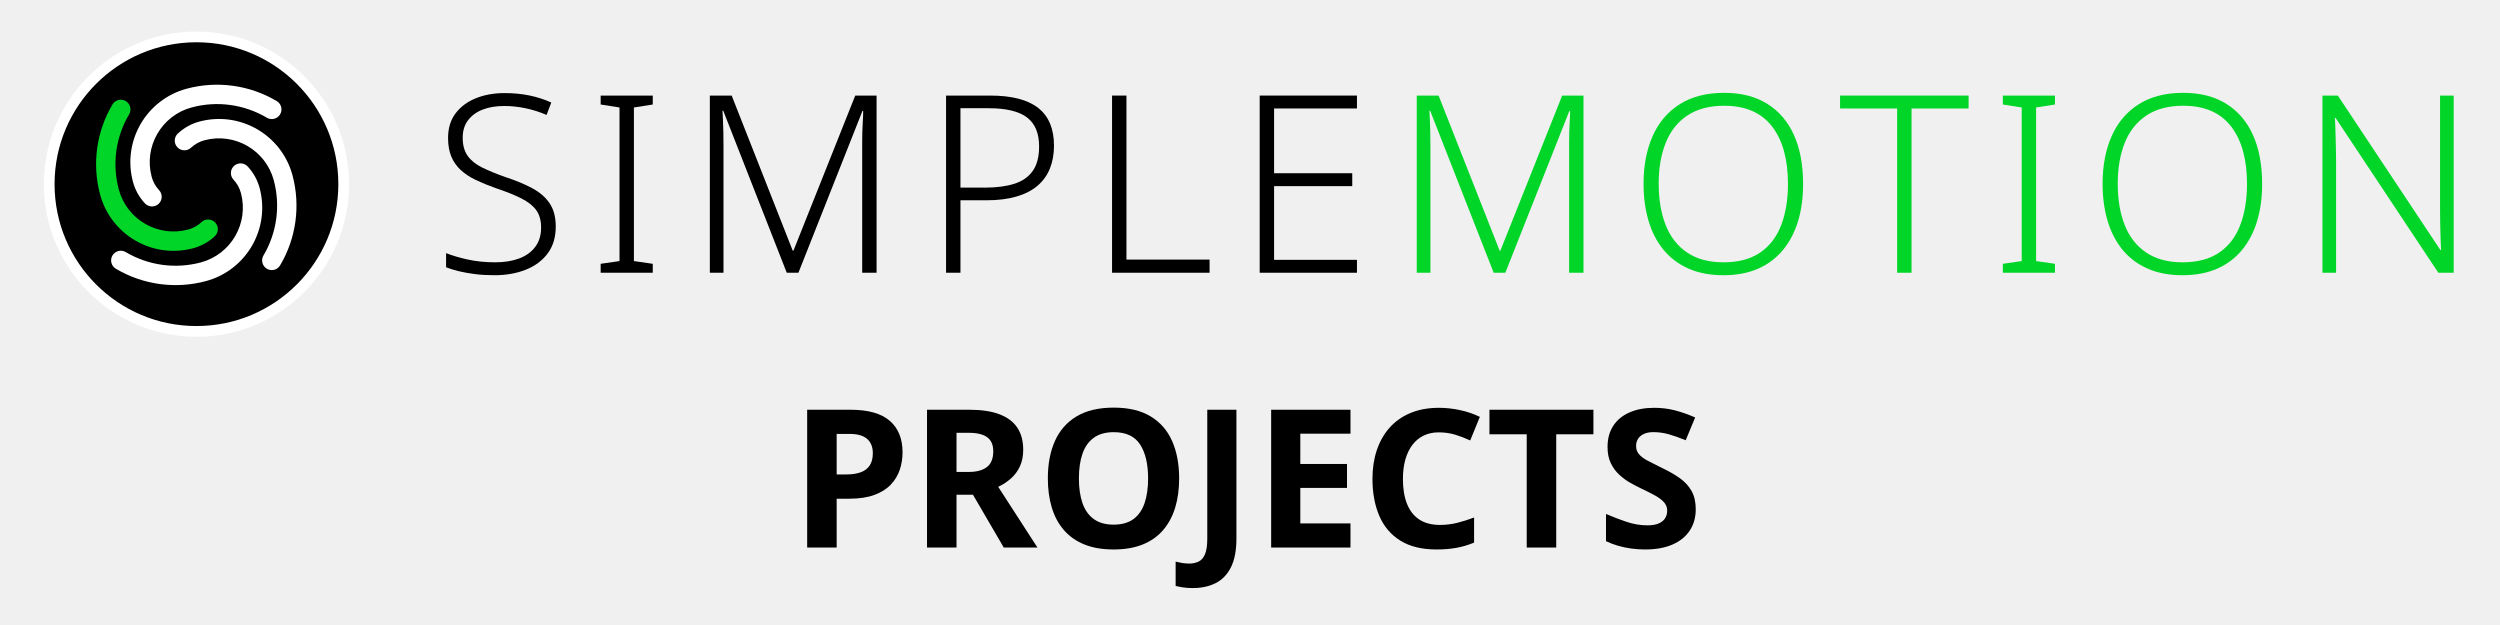
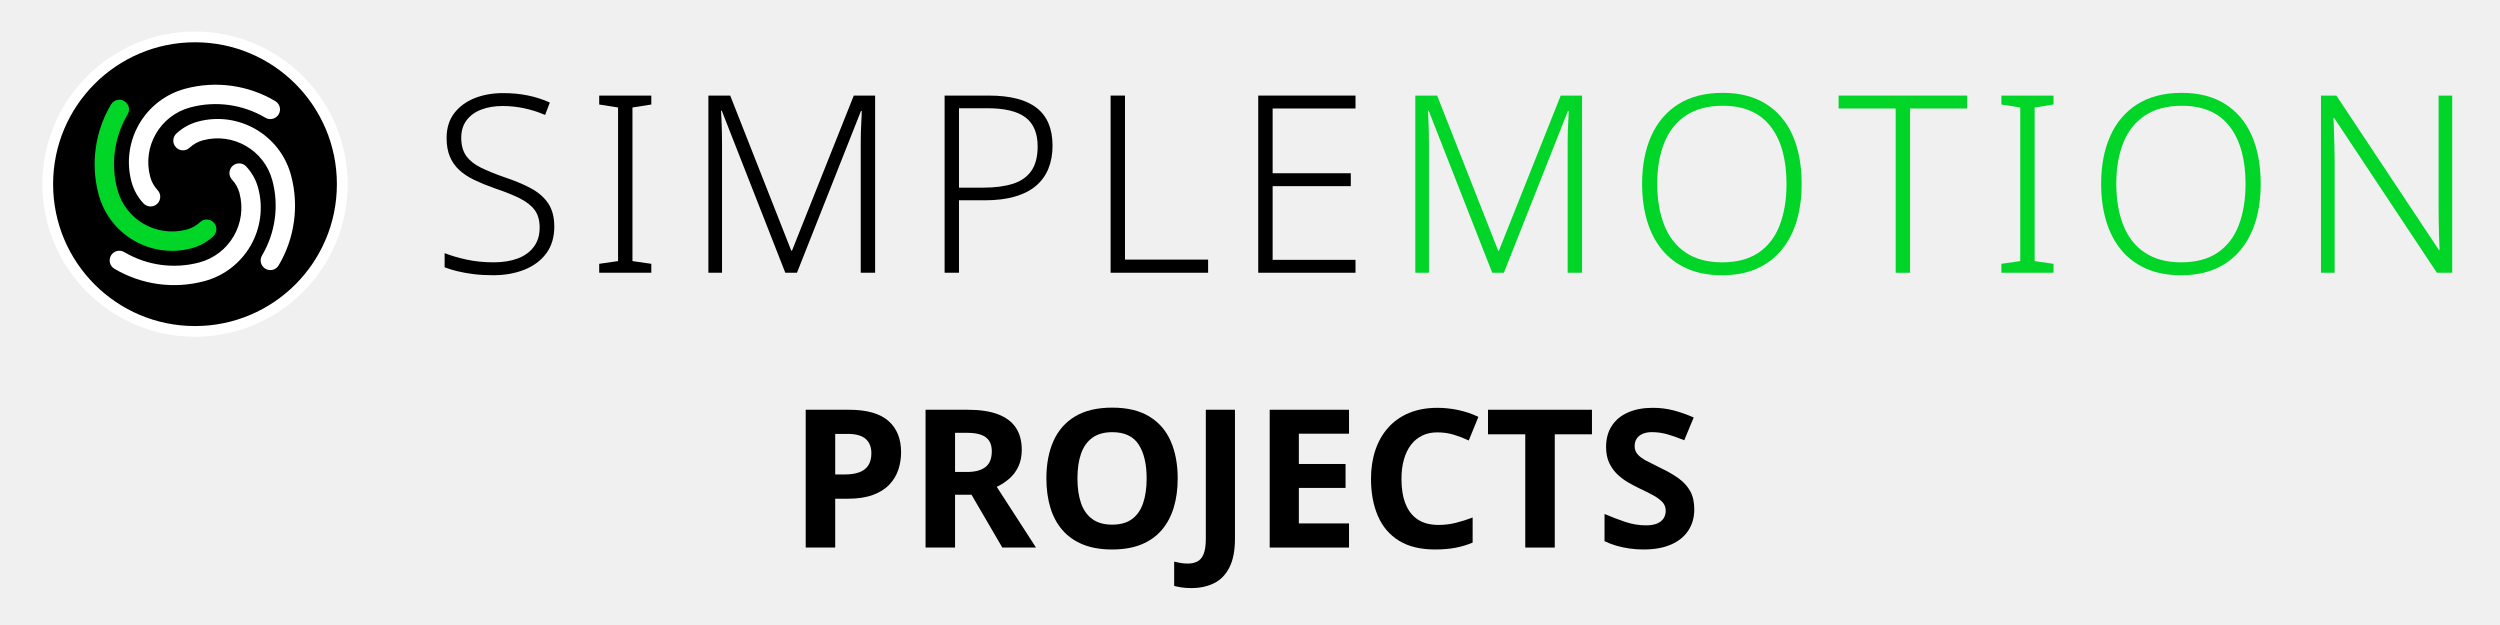
- <svg xmlns="http://www.w3.org/2000/svg" version="1.1" width="254" height="63.5" viewBox="0 0 254 63.5">
-   <g transform="translate(-44.04,-27.37)">
-     <g transform="translate(46.592,28.672) scale(0.068)">
-       <circle cx="256" cy="256" r="220" fill="#000000" stroke="#ffffff" stroke-width="16" />
-       <g transform="translate(256,256) scale(8.125) translate(-43,-160)">
-         <path d="m 33.53,163.538 a 9.322,9.322 0 0 1 -2.206,-3.966 13.983,13.983 0 0 1 9.888,-17.126 21.525,21.525 0 0 1 16.55,2.277 1.78,1.78 0 0 1 -1.816,3.063 17.964,17.964 0 0 0 -13.812,-1.9 10.422,10.422 0 0 0 -7.37,12.765 5.761,5.761 0 0 0 1.363,2.451 1.78,1.78 0 1 1 -2.597,2.436 z" style="fill:#ffffff;stroke:none" />
-         <path d="m 46.37,169.578 a 9.322,9.322 0 0 1 -3.966,2.206 13.983,13.983 0 0 1 -17.126,-9.888 21.525,21.525 0 0 1 2.277,-16.55 1.78,1.78 0 0 1 3.063,1.816 17.964,17.964 0 0 0 -1.9,13.812 10.422,10.422 0 0 0 12.765,7.37 5.761,5.761 0 0 0 2.451,-1.363 1.78,1.78 0 1 1 2.436,2.597 z" style="fill:#00d528;stroke:none" />
-         <path d="m 52.41,156.739 a 9.322,9.322 0 0 1 2.206,3.966 13.983,13.983 0 0 1 -9.888,17.126 21.525,21.525 0 0 1 -16.55,-2.277 1.78,1.78 0 0 1 1.816,-3.063 17.964,17.964 0 0 0 13.812,1.9 10.422,10.422 0 0 0 7.37,-12.765 5.761,5.761 0 0 0 -1.363,-2.451 1.78,1.78 0 1 1 2.597,-2.436 z" style="fill:#ffffff;stroke:none" />
-         <path d="m 39.57,150.699 a 9.322,9.322 0 0 1 3.966,-2.206 13.983,13.983 0 0 1 17.126,9.888 21.525,21.525 0 0 1 -2.277,16.55 1.78,1.78 0 0 1 -3.063,-1.816 17.964,17.964 0 0 0 1.9,-13.812 10.422,10.422 0 0 0 -12.765,-7.37 5.761,5.761 0 0 0 -2.451,1.363 1.78,1.78 0 1 1 -2.436,-2.597 z" style="fill:#ffffff;stroke:none" />
+ <svg xmlns="http://www.w3.org/2000/svg" version="1.1" width="240" height="60" viewBox="0 0 240 60">
+   <g transform="translate(-0.1399,0.0011) scale(0.9448819)">
+     <g transform="translate(-44.04,-27.37)">
+       <g transform="translate(46.592,28.672) scale(0.068)">
+         <circle cx="256" cy="256" r="220" fill="#000000" stroke="#ffffff" stroke-width="16" />
+         <g transform="translate(256,256) scale(8.125) translate(-43,-160)">
+           <path d="m 33.53,163.538 a 9.322,9.322 0 0 1 -2.206,-3.966 13.983,13.983 0 0 1 9.888,-17.126 21.525,21.525 0 0 1 16.55,2.277 1.78,1.78 0 0 1 -1.816,3.063 17.964,17.964 0 0 0 -13.812,-1.9 10.422,10.422 0 0 0 -7.37,12.765 5.761,5.761 0 0 0 1.363,2.451 1.78,1.78 0 1 1 -2.597,2.436 z" style="fill:#ffffff;stroke:none" />
+           <path d="m 46.37,169.578 a 9.322,9.322 0 0 1 -3.966,2.206 13.983,13.983 0 0 1 -17.126,-9.888 21.525,21.525 0 0 1 2.277,-16.55 1.78,1.78 0 0 1 3.063,1.816 17.964,17.964 0 0 0 -1.9,13.812 10.422,10.422 0 0 0 12.765,7.37 5.761,5.761 0 0 0 2.451,-1.363 1.78,1.78 0 1 1 2.436,2.597 z" style="fill:#00d528;stroke:none" />
+           <path d="m 52.41,156.739 a 9.322,9.322 0 0 1 2.206,3.966 13.983,13.983 0 0 1 -9.888,17.126 21.525,21.525 0 0 1 -16.55,-2.277 1.78,1.78 0 0 1 1.816,-3.063 17.964,17.964 0 0 0 13.812,1.9 10.422,10.422 0 0 0 7.37,-12.765 5.761,5.761 0 0 0 -1.363,-2.451 1.78,1.78 0 1 1 2.597,-2.436 z" style="fill:#ffffff;stroke:none" />
+           <path d="m 39.57,150.699 a 9.322,9.322 0 0 1 3.966,-2.206 13.983,13.983 0 0 1 17.126,9.888 21.525,21.525 0 0 1 -2.277,16.55 1.78,1.78 0 0 1 -3.063,-1.816 17.964,17.964 0 0 0 1.9,-13.812 10.422,10.422 0 0 0 -12.765,-7.37 5.761,5.761 0 0 0 -2.451,1.363 1.78,1.78 0 1 1 -2.436,-2.597 z" style="fill:#ffffff;stroke:none" />
+         </g>
      </g>
-     </g>
-     <g transform="translate(88,27.0) scale(0.72)">
-       <g style="fill:#000000;stroke:none" transform="translate(0,39.000) scale(0.035014,-0.035014)">
-         <path transform="translate(0,0)" d="M496 186Q496 122 464.0 78.5Q432 35 376.0 12.5Q320 -10 249 -10Q206 -10 170.5 -5.5Q135 -1 106.0 6.0Q77 13 54 22V79Q92 64 142.5 53.0Q193 42 252 42Q307 42 348.5 57.5Q390 73 413.5 104.5Q437 136 437 182Q437 225 417.5 252.0Q398 279 357.5 299.5Q317 320 254 341Q209 357 173.5 374.0Q138 391 113.0 414.0Q88 437 75.0 468.5Q62 500 62 543Q62 602 92.0 642.0Q122 682 173.5 703.0Q225 724 290 724Q343 724 389.5 714.5Q436 705 478 686L459 636Q417 654 374.0 663.0Q331 672 288 672Q239 672 201.5 657.5Q164 643 142.5 614.5Q121 586 121 544Q121 499 141.0 471.0Q161 443 199.5 424.0Q238 405 292 386Q356 365 401.5 340.5Q447 316 471.5 279.5Q496 243 496 186Z" />
-         <path transform="translate(626,0)" d="M261 0H51V36L127 47V666L51 678V714H261V678L185 666V47L261 36Z" />
-         <path transform="translate(1017,0)" d="M410 0 154 653H151Q152 635 153.0 612.5Q154 590 154.5 565.5Q155 541 155 515V0H100V714H188L434 89H437L686 714H772V0H714V521Q714 543 714.5 566.0Q715 589 716.5 611.0Q718 633 718 652H715L457 0Z" />
-         <path transform="translate(1969,0)" d="M278 714Q408 714 471.5 664.0Q535 614 535 512Q535 461 518.5 420.0Q502 379 468.5 350.5Q435 322 383.5 307.0Q332 292 263 292H158V0H100V714ZM272 663H158V343H257Q326 343 375.0 358.5Q424 374 449.5 410.5Q475 447 475 509Q475 589 426.0 626.0Q377 663 272 663Z" />
-         <path transform="translate(2638,0)" d="M100 0V714H158V53H493V0Z" />
-         <path transform="translate(3233,0)" d="M492 0H100V714H492V662H158V401H473V349H158V52H492Z" />
+       <g transform="translate(88,27.0) scale(0.72)">
+         <g style="fill:#000000;stroke:none" transform="translate(0,39.000) scale(0.035014,-0.035014)">
+           <path transform="translate(0,0)" d="M496 186Q496 122 464.0 78.5Q432 35 376.0 12.5Q320 -10 249 -10Q206 -10 170.5 -5.5Q135 -1 106.0 6.0Q77 13 54 22V79Q92 64 142.5 53.0Q193 42 252 42Q307 42 348.5 57.5Q390 73 413.5 104.5Q437 136 437 182Q437 225 417.5 252.0Q398 279 357.5 299.5Q317 320 254 341Q209 357 173.5 374.0Q138 391 113.0 414.0Q88 437 75.0 468.5Q62 500 62 543Q62 602 92.0 642.0Q122 682 173.5 703.0Q225 724 290 724Q343 724 389.5 714.5Q436 705 478 686L459 636Q417 654 374.0 663.0Q331 672 288 672Q239 672 201.5 657.5Q164 643 142.5 614.5Q121 586 121 544Q121 499 141.0 471.0Q161 443 199.5 424.0Q238 405 292 386Q356 365 401.5 340.5Q447 316 471.5 279.5Q496 243 496 186Z" />
+           <path transform="translate(626,0)" d="M261 0H51V36L127 47V666L51 678V714H261V678L185 666V47L261 36Z" />
+           <path transform="translate(1017,0)" d="M410 0 154 653H151Q152 635 153.0 612.5Q154 590 154.5 565.5Q155 541 155 515V0H100V714H188L434 89H437L686 714H772V0H714V521Q714 543 714.5 566.0Q715 589 716.5 611.0Q718 633 718 652H715L457 0Z" />
+           <path transform="translate(1969,0)" d="M278 714Q408 714 471.5 664.0Q535 614 535 512Q535 461 518.5 420.0Q502 379 468.5 350.5Q435 322 383.5 307.0Q332 292 263 292H158V0H100V714ZM272 663H158V343H257Q326 343 375.0 358.5Q424 374 449.5 410.5Q475 447 475 509Q475 589 426.0 626.0Q377 663 272 663Z" />
+           <path transform="translate(2638,0)" d="M100 0V714H158V53H493V0Z" />
+           <path transform="translate(3233,0)" d="M492 0H100V714H492V662H158V401H473V349H158V52H492Z" />
+         </g>
+         <g style="fill:#00d528;stroke:none" transform="translate(135.364,39.000) scale(0.035014,-0.035014)">
+           <path transform="translate(0,0)" d="M410 0 154 653H151Q152 635 153.0 612.5Q154 590 154.5 565.5Q155 541 155 515V0H100V714H188L434 89H437L686 714H772V0H714V521Q714 543 714.5 566.0Q715 589 716.5 611.0Q718 633 718 652H715L457 0Z" />
+           <path transform="translate(952,0)" d="M705 358Q705 276 685.0 209.0Q665 142 624.5 92.5Q584 43 524.0 16.5Q464 -10 384 -10Q303 -10 242.5 17.0Q182 44 142.0 93.0Q102 142 82.0 209.5Q62 277 62 359Q62 468 98.5 550.5Q135 633 207.5 679.0Q280 725 387 725Q490 725 561.0 680.5Q632 636 668.5 554.0Q705 472 705 358ZM123 359Q123 264 151.0 192.5Q179 121 237.5 81.5Q296 42 384 42Q474 42 531.5 81.0Q589 120 616.5 191.5Q644 263 644 358Q644 507 579.5 590.0Q515 673 387 673Q298 673 239.0 634.0Q180 595 151.5 524.0Q123 453 123 359Z" />
+           <path transform="translate(1800,0)" d="M294 0H236V662H6V714H524V662H294Z" />
+           <path transform="translate(2411,0)" d="M261 0H51V36L127 47V666L51 678V714H261V678L185 666V47L261 36Z" />
+           <path transform="translate(2802,0)" d="M705 358Q705 276 685.0 209.0Q665 142 624.5 92.5Q584 43 524.0 16.5Q464 -10 384 -10Q303 -10 242.5 17.0Q182 44 142.0 93.0Q102 142 82.0 209.5Q62 277 62 359Q62 468 98.5 550.5Q135 633 207.5 679.0Q280 725 387 725Q490 725 561.0 680.5Q632 636 668.5 554.0Q705 472 705 358ZM123 359Q123 264 151.0 192.5Q179 121 237.5 81.5Q296 42 384 42Q474 42 531.5 81.0Q589 120 616.5 191.5Q644 263 644 358Q644 507 579.5 590.0Q515 673 387 673Q298 673 239.0 634.0Q180 595 151.5 524.0Q123 453 123 359Z" />
+           <path transform="translate(3650,0)" d="M629 0H567L153 624H150Q152 598 152.5 570.0Q153 542 154.0 512.5Q155 483 155 451V0H100V714H162L575 92H578Q577 113 576.0 142.0Q575 171 574.5 202.5Q574 234 574 261V714H629Z" />
+         </g>
      </g>
-       <g style="fill:#00d528;stroke:none" transform="translate(135.364,39.000) scale(0.035014,-0.035014)">
-         <path transform="translate(0,0)" d="M410 0 154 653H151Q152 635 153.0 612.5Q154 590 154.5 565.5Q155 541 155 515V0H100V714H188L434 89H437L686 714H772V0H714V521Q714 543 714.5 566.0Q715 589 716.5 611.0Q718 633 718 652H715L457 0Z" />
-         <path transform="translate(952,0)" d="M705 358Q705 276 685.0 209.0Q665 142 624.5 92.5Q584 43 524.0 16.5Q464 -10 384 -10Q303 -10 242.5 17.0Q182 44 142.0 93.0Q102 142 82.0 209.5Q62 277 62 359Q62 468 98.5 550.5Q135 633 207.5 679.0Q280 725 387 725Q490 725 561.0 680.5Q632 636 668.5 554.0Q705 472 705 358ZM123 359Q123 264 151.0 192.5Q179 121 237.5 81.5Q296 42 384 42Q474 42 531.5 81.0Q589 120 616.5 191.5Q644 263 644 358Q644 507 579.5 590.0Q515 673 387 673Q298 673 239.0 634.0Q180 595 151.5 524.0Q123 453 123 359Z" />
-         <path transform="translate(1800,0)" d="M294 0H236V662H6V714H524V662H294Z" />
-         <path transform="translate(2411,0)" d="M261 0H51V36L127 47V666L51 678V714H261V678L185 666V47L261 36Z" />
-         <path transform="translate(2802,0)" d="M705 358Q705 276 685.0 209.0Q665 142 624.5 92.5Q584 43 524.0 16.5Q464 -10 384 -10Q303 -10 242.5 17.0Q182 44 142.0 93.0Q102 142 82.0 209.5Q62 277 62 359Q62 468 98.5 550.5Q135 633 207.5 679.0Q280 725 387 725Q490 725 561.0 680.5Q632 636 668.5 554.0Q705 472 705 358ZM123 359Q123 264 151.0 192.5Q179 121 237.5 81.5Q296 42 384 42Q474 42 531.5 81.0Q589 120 616.5 191.5Q644 263 644 358Q644 507 579.5 590.0Q515 673 387 673Q298 673 239.0 634.0Q180 595 151.5 524.0Q123 453 123 359Z" />
-         <path transform="translate(3650,0)" d="M629 0H567L153 624H150Q152 598 152.5 570.0Q153 542 154.0 512.5Q155 483 155 451V0H100V714H162L575 92H578Q577 113 576.0 142.0Q575 171 574.5 202.5Q574 234 574 261V714H629Z" />
-       </g>
-     </g>
-     <g transform="translate(124.3857,83.0)">
-       <g fill="#000000" transform="scale(0.01960784,-0.01960784)">
-         <path transform="translate(0,0)" d="M309.179 714Q446.74 714 512.874 656.56Q579.009 599.12 579.009 493.63Q579.009 446.58 564.814 403.64Q550.619 360.7 518.534 326.565Q486.449 292.431 433.279 272.711Q380.109 252.991 302.549 252.991H237.629V0H84.8V714ZM303.619 588.811H237.629V378.789H288.889Q330.66 378.789 361.325 389.63Q391.991 400.47 408.501 424.845Q425.011 449.22 425.011 489.02Q425.011 536.671 395.651 562.741Q366.29 588.811 303.619 588.811Z" />
-         <path transform="translate(621,0)" d="M304.37 714Q398.25 714 460.02 690.585Q521.789 667.17 552.534 621.255Q583.279 575.34 583.279 506.12Q583.279 457.66 566.244 420.88Q549.209 384.1 520.064 358.245Q490.919 332.39 453.699 314.51L657.019 0H482.48L322.9 273.651H237.629V0H84.8V714ZM300.59 594.521H237.629V391.74H301.32Q362.09 391.74 395.076 417.09Q428.061 442.44 428.061 499.07Q428.061 531.431 414.746 552.416Q401.431 573.401 373.19 583.961Q344.95 594.521 300.59 594.521Z" />
-         <path transform="translate(1277,0)" d="M735.25 358Q735.25 275 714.86 207.5Q694.47 140 652.665 91.0Q610.86 42 546.92 16.0Q482.98 -10 395.27 -10Q307.61 -10 243.475 16.195Q179.34 42.39 137.425 91.195Q95.51 140 75.205 207.695Q54.9 275.39 54.9 359Q54.9 469.61 91.51 551.915Q128.12 634.22 203.755 679.61Q279.39 725 396.27 725Q512.42 725 587.555 679.5Q662.69 634 698.97 551.5Q735.25 469 735.25 358ZM215.779 358Q215.779 283.86 234.374 230.144Q252.969 176.429 292.964 147.529Q332.959 118.629 395.27 118.629Q459.19 118.629 498.491 147.529Q537.791 176.429 556.081 230.144Q574.371 283.86 574.371 358Q574.371 469.821 533.011 533.816Q491.651 597.811 396.27 597.811Q332.959 597.811 292.964 568.801Q252.969 539.791 234.374 486.271Q215.779 432.75 215.779 358Z" />
-         <path transform="translate(2068,0)" d="M14.6 -210Q-14.44 -210 -36.22 -206.5Q-58 -203 -74 -199V-73Q-58.222 -77 -40.472 -80.0Q-22.722 -83 -3 -83Q23 -83 44.5 -73.0Q66 -63 78.0 -35.0Q90 -7 90 45V714H241V46Q241 -46 212.5 -102.5Q184 -159 133.18 -184.5Q82.36 -210 14.6 -210Z" />
-         <path transform="translate(2399,0)" d="M501 0H90V714H501V590H241V433H483V309H241V125H501Z" />
-         <path transform="translate(2959,0)" d="M398.12 596.811Q355.15 596.811 320.74 580.361Q286.329 563.911 262.259 532.511Q238.189 501.111 225.459 456.456Q212.729 411.8 212.729 355.17Q212.729 279.98 233.824 226.569Q254.919 173.159 297.524 145.174Q340.13 117.189 404.44 117.189Q451.44 117.189 494.965 128.239Q538.49 139.289 581.54 155.559V25.71Q537.27 7.05 490.5 -1.475Q443.73 -10 386.56 -10Q273.29 -10 199.68 35.61Q126.07 81.22 90.485 163.915Q54.9 246.61 54.9 356.17Q54.9 437.17 77.4 504.475Q99.9 571.78 143.705 621.085Q187.51 670.39 251.815 697.195Q316.12 724 399.73 724Q452.9 724 507.56 712.39Q562.22 700.78 611.37 677.12L561.34 554.761Q524.68 572.201 484.485 584.506Q444.29 596.811 398.12 596.811Z" />
-         <path transform="translate(3601,0)" d="M365.089 0H212.26V586.811H19.15V714H557.81V586.811H365.089Z" />
-         <path transform="translate(4178,0)" d="M511 198Q511 135 480.0 88.0Q449 41 390.5 15.5Q332 -10 248 -10Q211 -10 175.5 -5.0Q140 0 107.5 9.5Q75 19 46 33V174Q97 152 151.5 133.5Q206 115 260 115Q297 115 319.5 125.0Q342 135 352.5 152.0Q363 169 363 191Q363 218 344.5 237.0Q326 256 295.0 272.5Q264 289 224 308Q199 320 170.0 336.5Q141 353 114.5 377.5Q88 402 71.0 437.0Q54 472 54 521Q54 585 83.5 630.5Q113 676 167.5 700.0Q222 724 296 724Q352 724 402.5 711.0Q453 698 508 674L459 556Q410 576 371.0 587.0Q332 598 291 598Q263 598 243.0 589.0Q223 580 212.5 564.0Q202 548 202 526Q202 501 217.0 483.5Q232 466 262.0 450.0Q292 434 337 412Q392 386 430.5 358.0Q469 330 490.0 292.0Q511 254 511 198Z" />
+       <g transform="translate(124.3857,83.0)">
+         <g fill="#000000" transform="scale(0.01960784,-0.01960784)">
+           <path transform="translate(0,0)" d="M309.179 714Q446.74 714 512.874 656.56Q579.009 599.12 579.009 493.63Q579.009 446.58 564.814 403.64Q550.619 360.7 518.534 326.565Q486.449 292.431 433.279 272.711Q380.109 252.991 302.549 252.991H237.629V0H84.8V714ZM303.619 588.811H237.629V378.789H288.889Q330.66 378.789 361.325 389.63Q391.991 400.47 408.501 424.845Q425.011 449.22 425.011 489.02Q425.011 536.671 395.651 562.741Q366.29 588.811 303.619 588.811Z" />
+           <path transform="translate(621,0)" d="M304.37 714Q398.25 714 460.02 690.585Q521.789 667.17 552.534 621.255Q583.279 575.34 583.279 506.12Q583.279 457.66 566.244 420.88Q549.209 384.1 520.064 358.245Q490.919 332.39 453.699 314.51L657.019 0H482.48L322.9 273.651H237.629V0H84.8V714ZM300.59 594.521H237.629V391.74H301.32Q362.09 391.74 395.076 417.09Q428.061 442.44 428.061 499.07Q428.061 531.431 414.746 552.416Q401.431 573.401 373.19 583.961Q344.95 594.521 300.59 594.521Z" />
+           <path transform="translate(1277,0)" d="M735.25 358Q735.25 275 714.86 207.5Q694.47 140 652.665 91.0Q610.86 42 546.92 16.0Q482.98 -10 395.27 -10Q307.61 -10 243.475 16.195Q179.34 42.39 137.425 91.195Q95.51 140 75.205 207.695Q54.9 275.39 54.9 359Q54.9 469.61 91.51 551.915Q128.12 634.22 203.755 679.61Q279.39 725 396.27 725Q512.42 725 587.555 679.5Q662.69 634 698.97 551.5Q735.25 469 735.25 358ZM215.779 358Q215.779 283.86 234.374 230.144Q252.969 176.429 292.964 147.529Q332.959 118.629 395.27 118.629Q459.19 118.629 498.491 147.529Q537.791 176.429 556.081 230.144Q574.371 283.86 574.371 358Q574.371 469.821 533.011 533.816Q491.651 597.811 396.27 597.811Q332.959 597.811 292.964 568.801Q252.969 539.791 234.374 486.271Q215.779 432.75 215.779 358Z" />
+           <path transform="translate(2068,0)" d="M14.6 -210Q-14.44 -210 -36.22 -206.5Q-58 -203 -74 -199V-73Q-58.222 -77 -40.472 -80.0Q-22.722 -83 -3 -83Q23 -83 44.5 -73.0Q66 -63 78.0 -35.0Q90 -7 90 45V714H241V46Q241 -46 212.5 -102.5Q184 -159 133.18 -184.5Q82.36 -210 14.6 -210Z" />
+           <path transform="translate(2399,0)" d="M501 0H90V714H501V590H241V433H483V309H241V125H501Z" />
+           <path transform="translate(2959,0)" d="M398.12 596.811Q355.15 596.811 320.74 580.361Q286.329 563.911 262.259 532.511Q238.189 501.111 225.459 456.456Q212.729 411.8 212.729 355.17Q212.729 279.98 233.824 226.569Q254.919 173.159 297.524 145.174Q340.13 117.189 404.44 117.189Q451.44 117.189 494.965 128.239Q538.49 139.289 581.54 155.559V25.71Q537.27 7.05 490.5 -1.475Q443.73 -10 386.56 -10Q273.29 -10 199.68 35.61Q126.07 81.22 90.485 163.915Q54.9 246.61 54.9 356.17Q54.9 437.17 77.4 504.475Q99.9 571.78 143.705 621.085Q187.51 670.39 251.815 697.195Q316.12 724 399.73 724Q452.9 724 507.56 712.39Q562.22 700.78 611.37 677.12L561.34 554.761Q524.68 572.201 484.485 584.506Q444.29 596.811 398.12 596.811Z" />
+           <path transform="translate(3601,0)" d="M365.089 0H212.26V586.811H19.15V714H557.81V586.811H365.089Z" />
+           <path transform="translate(4178,0)" d="M511 198Q511 135 480.0 88.0Q449 41 390.5 15.5Q332 -10 248 -10Q211 -10 175.5 -5.0Q140 0 107.5 9.5Q75 19 46 33V174Q97 152 151.5 133.5Q206 115 260 115Q297 115 319.5 125.0Q342 135 352.5 152.0Q363 169 363 191Q363 218 344.5 237.0Q326 256 295.0 272.5Q264 289 224 308Q199 320 170.0 336.5Q141 353 114.5 377.5Q88 402 71.0 437.0Q54 472 54 521Q54 585 83.5 630.5Q113 676 167.5 700.0Q222 724 296 724Q352 724 402.5 711.0Q453 698 508 674L459 556Q410 576 371.0 587.0Q332 598 291 598Q263 598 243.0 589.0Q223 580 212.5 564.0Q202 548 202 526Q202 501 217.0 483.5Q232 466 262.0 450.0Q292 434 337 412Q392 386 430.5 358.0Q469 330 490.0 292.0Q511 254 511 198Z" />
+         </g>
      </g>
    </g>
  </g>
</svg>
